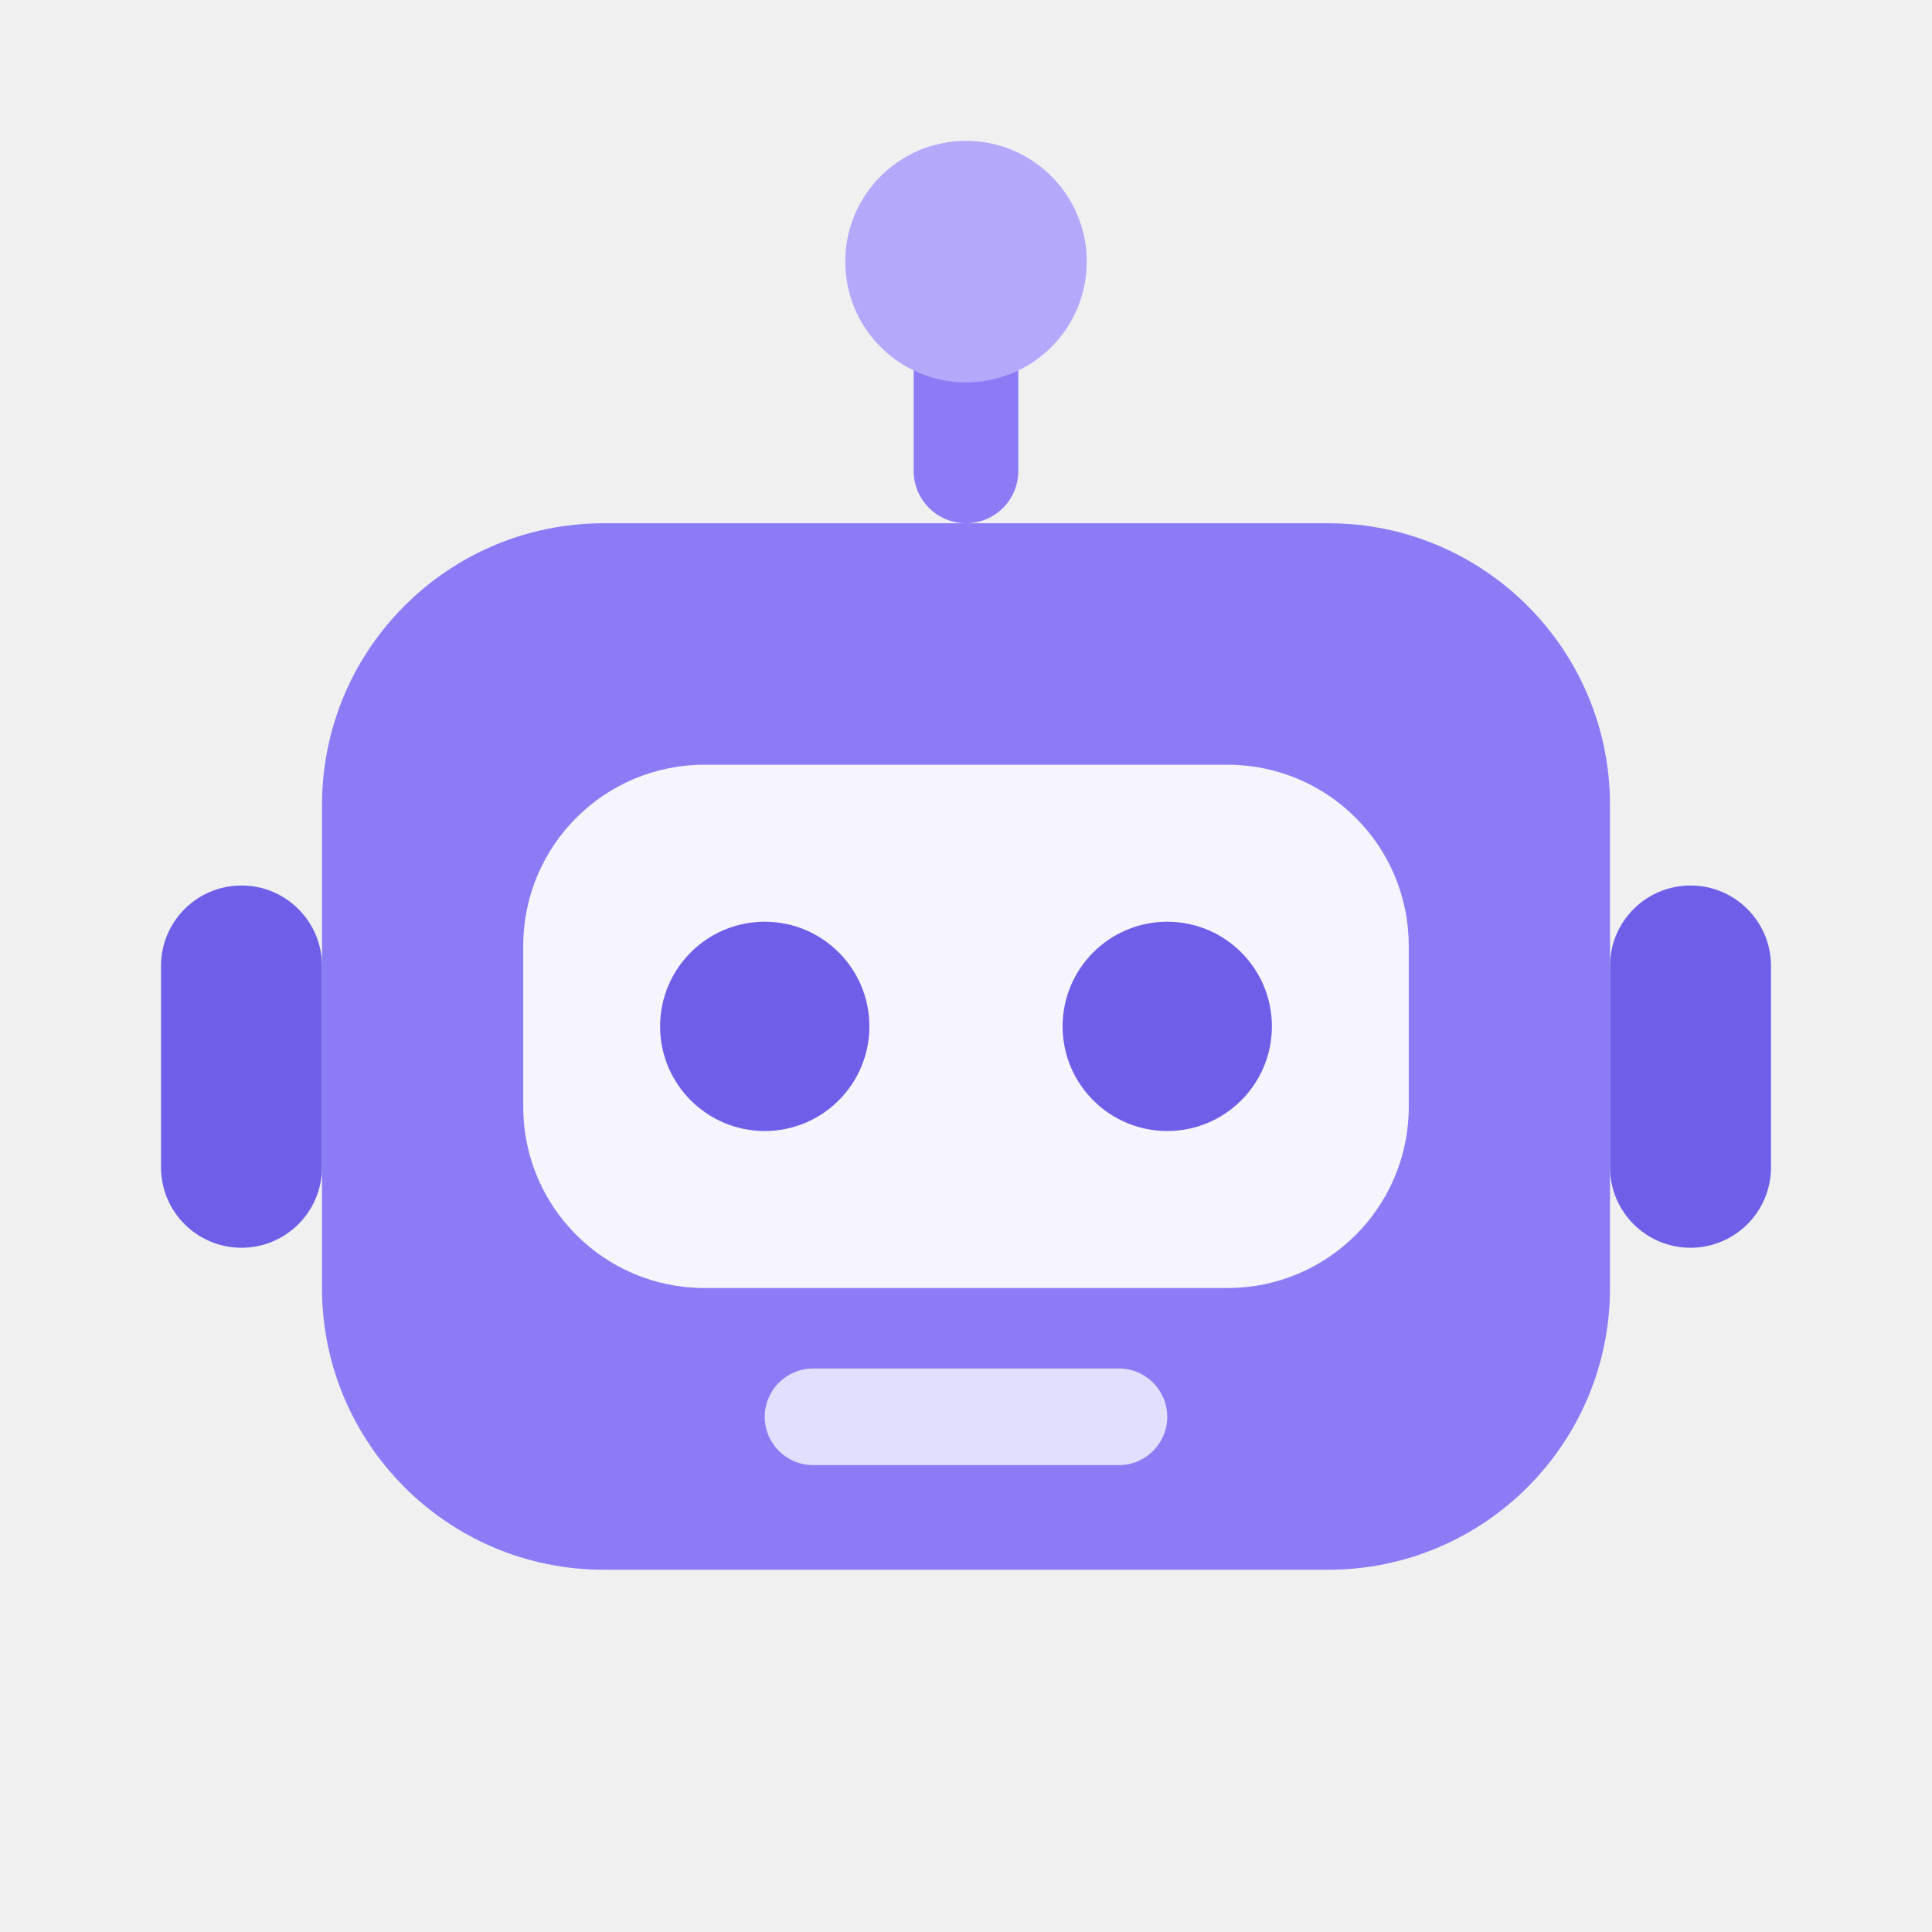
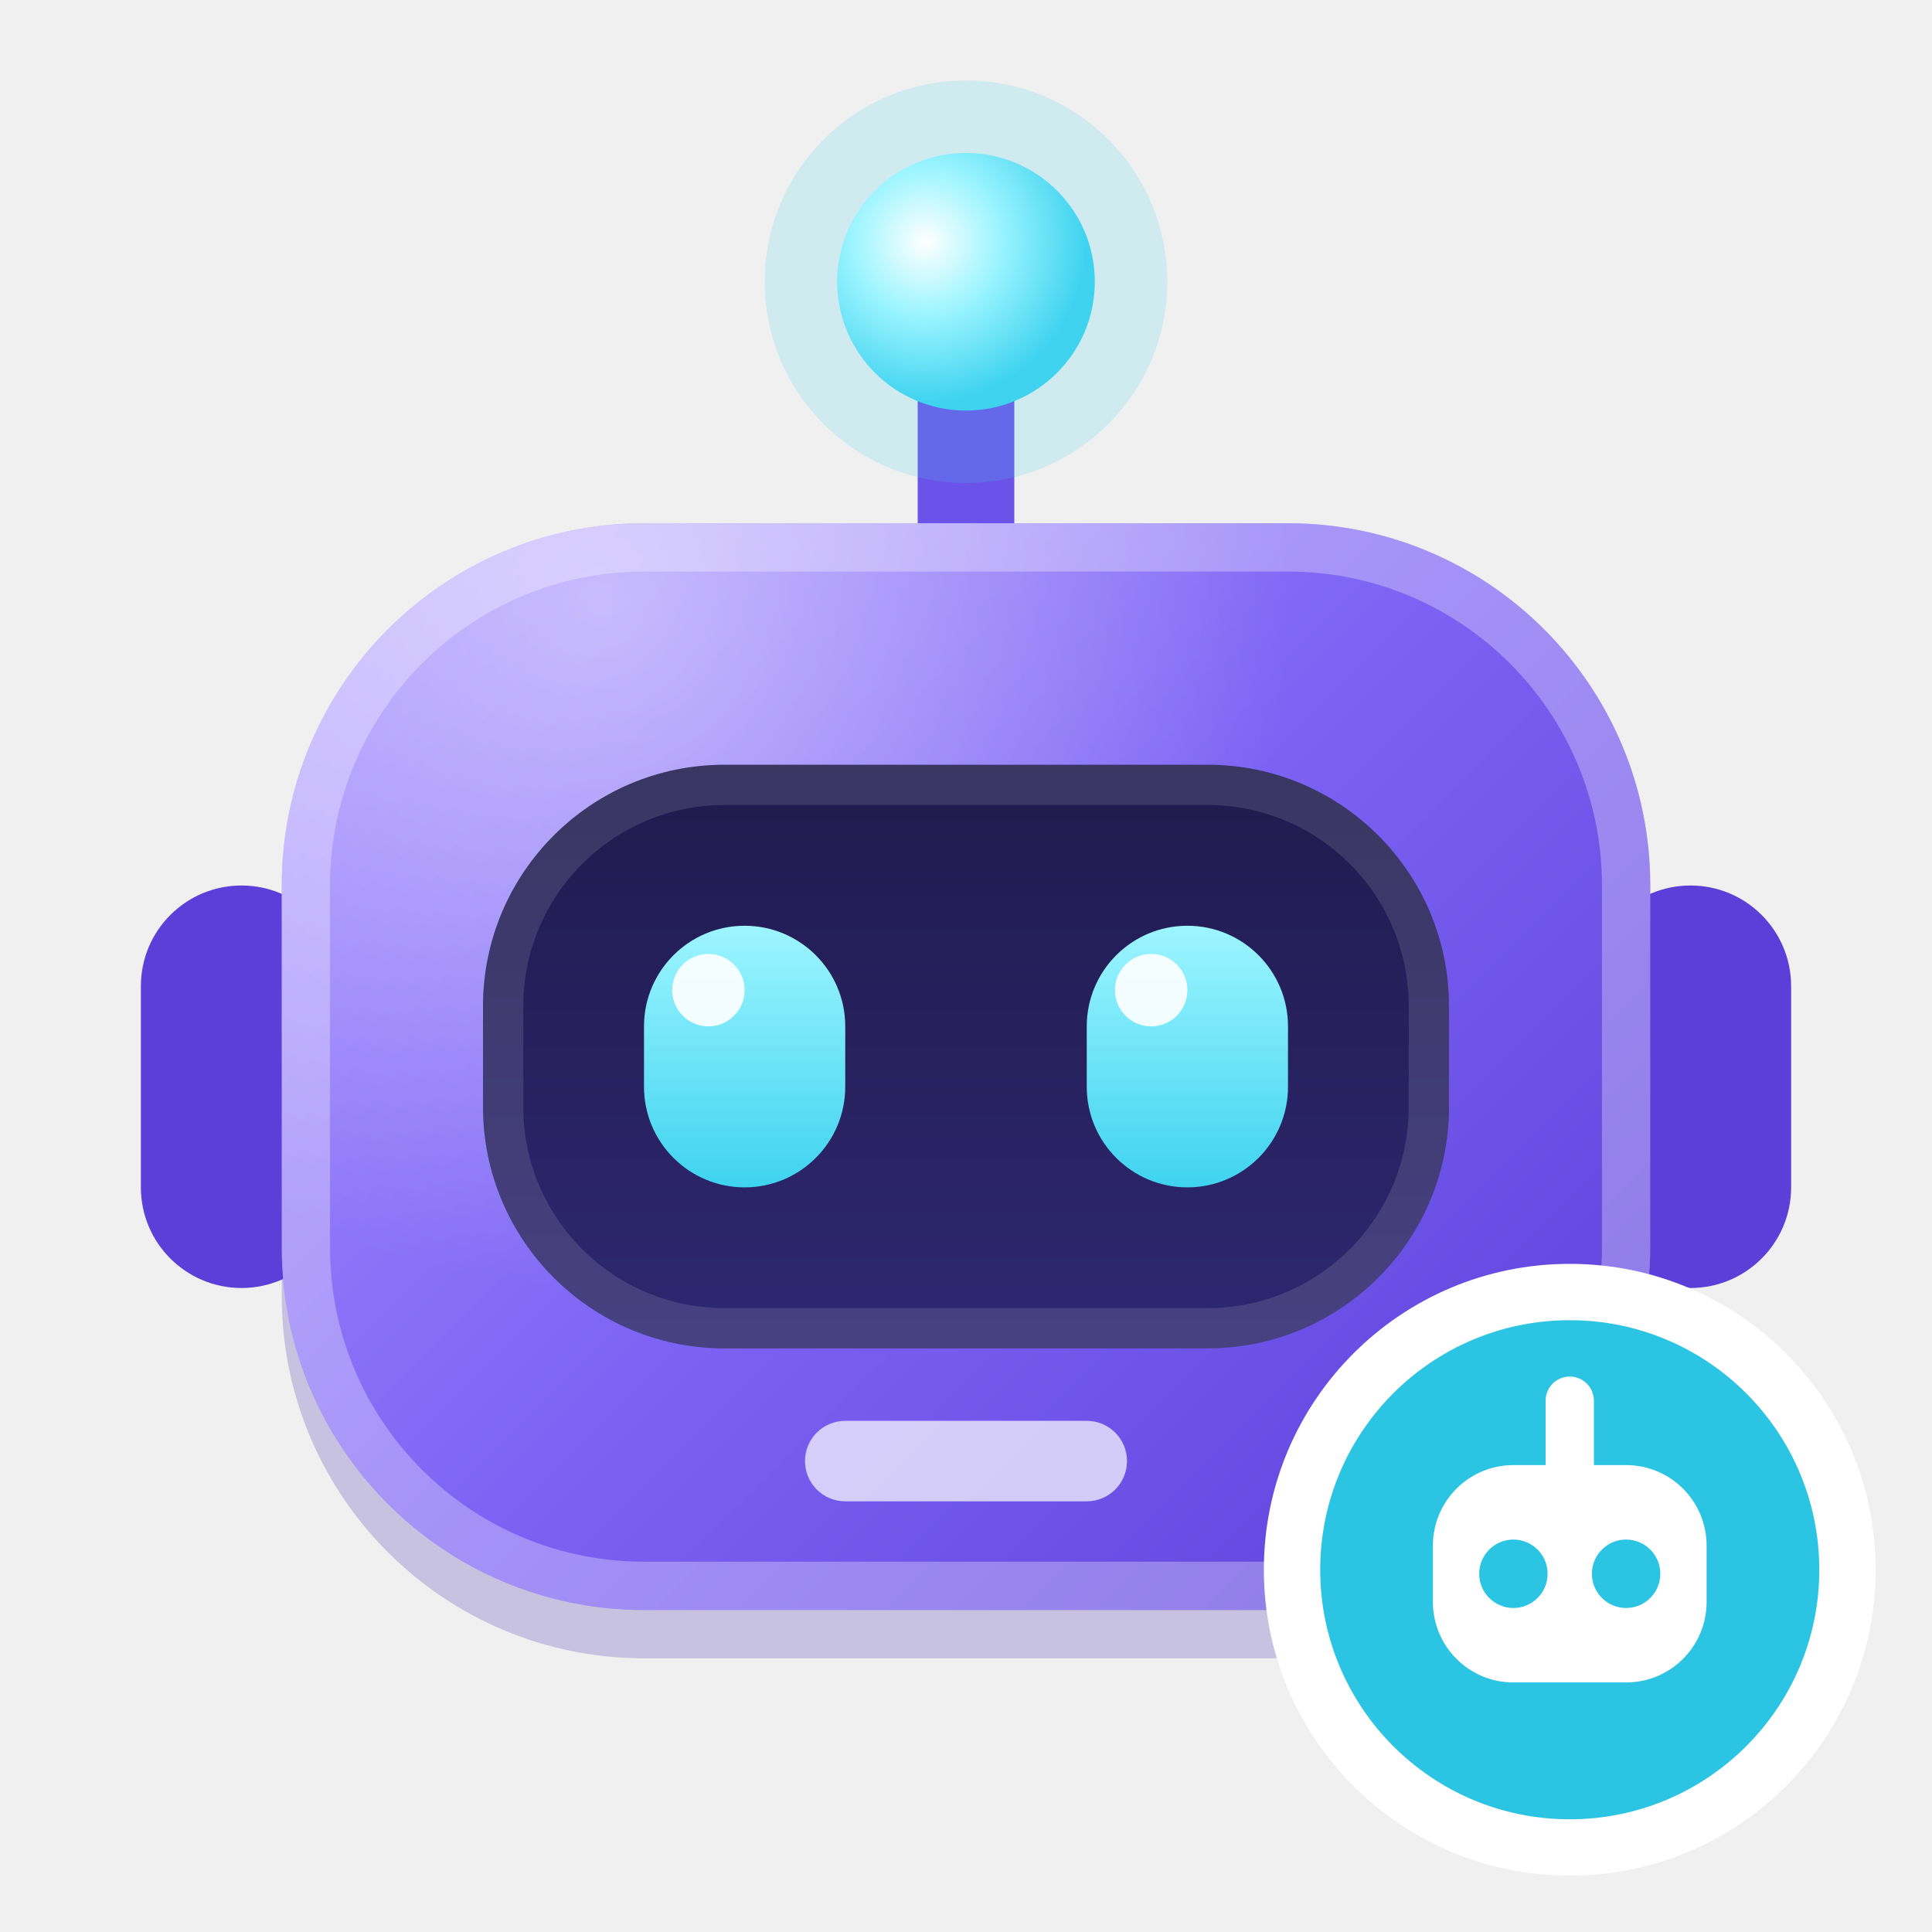
<svg xmlns="http://www.w3.org/2000/svg" width="48" height="48" viewBox="0 0 48 48" fill="none">
-   <rect x="22.7" y="6" width="2.6" height="7" rx="1.3" fill="#8B7CF6" />
-   <circle cx="24" cy="6.5" r="3" fill="#B3A8FA" />
-   <rect x="8" y="13" width="32" height="26" rx="7" fill="#8B7CF6" />
-   <rect x="4" y="22" width="4" height="9" rx="2" fill="#6F5FE8" />
-   <rect x="40" y="22" width="4" height="9" rx="2" fill="#6F5FE8" />
-   <rect x="13" y="19" width="22" height="13" rx="4.5" fill="#FFFFFF" fill-opacity="0.92" />
-   <circle cx="19" cy="25.5" r="2.6" fill="#6F5FE8" />
-   <circle cx="29" cy="25.5" r="2.6" fill="#6F5FE8" />
-   <rect x="19" y="34" width="10" height="2.4" rx="1.2" fill="#FFFFFF" fill-opacity="0.75" />
+   <defs>
+     <linearGradient id="head" x1="8" y1="12" x2="38" y2="42" gradientUnits="userSpaceOnUse">
+       <stop offset="0" stop-color="#A895FF" />
+       <stop offset="0.5" stop-color="#7C63F4" />
+       <stop offset="1" stop-color="#5A3FD8" />
+     </linearGradient>
+     <radialGradient id="glow" cx="15" cy="15" r="17" gradientUnits="userSpaceOnUse">
+       <stop offset="0" stop-color="#FFFFFF" stop-opacity="0.45" />
+       <stop offset="1" stop-color="#FFFFFF" stop-opacity="0" />
+     </radialGradient>
+     <linearGradient id="visor" x1="24" y1="19" x2="24" y2="33" gradientUnits="userSpaceOnUse">
+       <stop offset="0" stop-color="#1F1B4D" />
+       <stop offset="1" stop-color="#2E2770" />
+     </linearGradient>
+     <linearGradient id="eye" x1="0" y1="0" x2="0" y2="1">
+       <stop offset="0" stop-color="#9DF5FF" />
+       <stop offset="1" stop-color="#3FD3F0" />
+     </linearGradient>
+     <radialGradient id="bulb" cx="23" cy="6" r="4" gradientUnits="userSpaceOnUse">
+       <stop offset="0" stop-color="#FFFFFF" />
+       <stop offset="0.45" stop-color="#9DF5FF" />
+       <stop offset="1" stop-color="#3FD3F0" />
+     </radialGradient>
+   </defs>
+   <path d="M24 14V9" stroke="#6B52E8" stroke-width="2.4" stroke-linecap="round" />
+   <circle cx="24" cy="7" r="5" fill="#3FD3F0" fill-opacity="0.18" />
+   <circle cx="24" cy="7" r="3.2" fill="url(#bulb)" />
+   <rect x="3.5" y="22" width="5" height="10" rx="2.5" fill="#5A3FD8" />
+   <rect x="39.5" y="22" width="5" height="10" rx="2.5" fill="#5A3FD8" />
+   <rect x="7" y="14.2" width="34" height="27" rx="9" fill="#3A22A8" fill-opacity="0.22" />
+   <rect x="7" y="13" width="34" height="27" rx="9" fill="url(#head)" />
+   <rect x="7" y="13" width="34" height="27" rx="9" fill="url(#glow)" />
+   <rect x="7.6" y="13.6" width="32.8" height="25.8" rx="8.4" stroke="#FFFFFF" stroke-opacity="0.3" stroke-width="1.2" />
+   <rect x="12" y="19" width="24" height="14.5" rx="6" fill="url(#visor)" />
+   <rect x="12.5" y="19.5" width="23" height="13.5" rx="5.5" stroke="#FFFFFF" stroke-opacity="0.12" />
+   <rect x="16" y="23" width="5" height="6.5" rx="2.5" fill="url(#eye)" />
+   <rect x="27" y="23" width="5" height="6.5" rx="2.5" fill="url(#eye)" />
+   <circle cx="17.6" cy="24.6" r="0.9" fill="#FFFFFF" fill-opacity="0.9" />
+   <circle cx="28.6" cy="24.6" r="0.9" fill="#FFFFFF" fill-opacity="0.9" />
+   <rect x="20" y="35.3" width="8" height="2" rx="1" fill="#FFFFFF" fill-opacity="0.7" />
+   <circle cx="39" cy="39" r="7.6" fill="#FFFFFF" />
+   <circle cx="39" cy="39" r="6.2" fill="#2BC4E3" />
+   <rect x="35.6" y="36.4" width="6.8" height="5.4" rx="2" fill="#FFFFFF" />
+   <circle cx="37.6" cy="39.1" r="0.85" fill="#2BC4E3" />
+   <circle cx="40.4" cy="39.1" r="0.85" fill="#2BC4E3" />
+   <path d="M39 36.4v-1.6" stroke="#FFFFFF" stroke-width="1.2" stroke-linecap="round" />
</svg>
